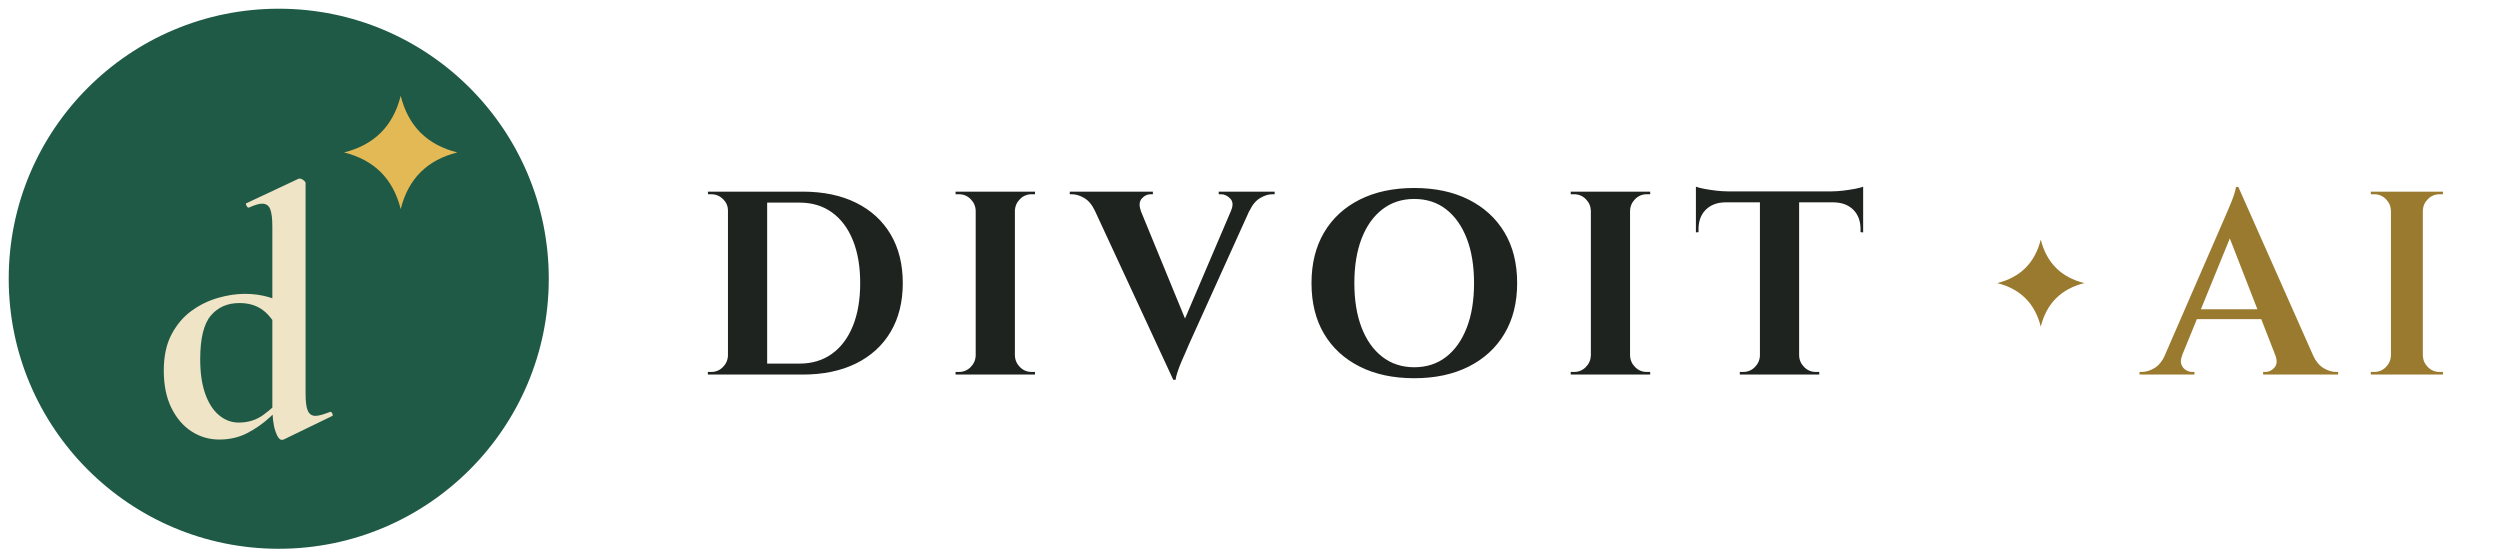
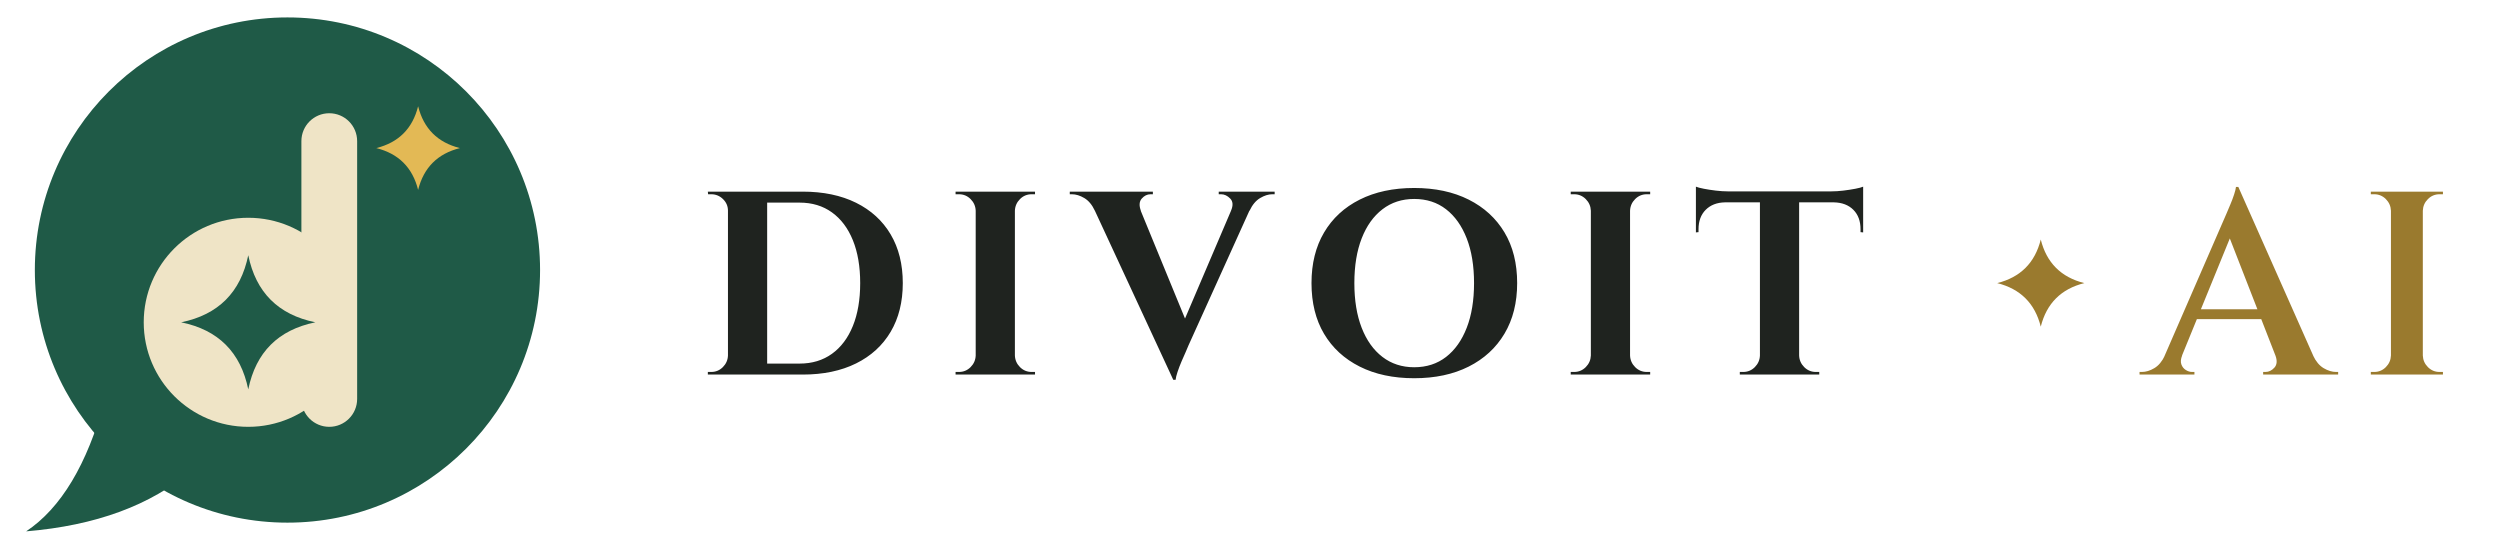
<svg xmlns="http://www.w3.org/2000/svg" viewBox="0 0 287 64" width="287" height="64" role="img" aria-label="Divoit AI">
  <g transform="translate(0,0) scale(1)">
-     <circle cx="32" cy="32" r="31" fill="#1f5a47" />
-     <path d="M25.175 50.459Q23.43 50.459 21.988 49.526Q20.547 48.592 19.675 46.826Q18.802 45.06 18.802 42.543Q18.802 40.067 19.695 38.382Q20.588 36.698 21.988 35.683Q23.389 34.668 25.013 34.201Q26.637 33.734 28.098 33.734Q29.56 33.734 30.818 34.099Q32.076 34.465 33.091 34.993L32.158 38.281Q31.305 36.454 30.209 35.622Q29.113 34.79 27.489 34.79Q25.419 34.79 24.201 36.231Q22.983 37.672 22.983 41.244Q22.983 43.558 23.551 45.182Q24.12 46.806 25.135 47.658Q26.15 48.511 27.408 48.511Q29.032 48.511 30.25 47.618Q31.468 46.725 32.604 45.466L33.01 45.832Q32.158 46.806 31.001 47.882Q29.844 48.957 28.403 49.708Q26.961 50.459 25.175 50.459ZM35.081 21.028V45.223Q35.081 46.603 35.344 47.171Q35.608 47.74 36.217 47.74Q36.501 47.74 36.928 47.618Q37.354 47.496 37.882 47.293Q38.003 47.212 38.125 47.435Q38.247 47.658 38.166 47.74L32.564 50.459Q32.442 50.5 32.361 50.5Q31.955 50.5 31.61 49.485Q31.265 48.47 31.265 46.603V26.021Q31.265 24.641 31.021 24.012Q30.777 23.382 30.087 23.382Q29.803 23.382 29.417 23.504Q29.032 23.626 28.585 23.829Q28.423 23.869 28.301 23.626Q28.179 23.382 28.26 23.342L34.228 20.541Q34.309 20.5 34.39 20.5Q34.593 20.5 34.837 20.683Q35.081 20.865 35.081 21.028Z" fill="#efe4c6" />
-     <path d="M46,11.0 Q47.3,16.2 52.5,17.5 Q47.3,18.8 46,24.0 Q44.7,18.8 39.5,17.5 Q44.7,16.2 46,11.0 Z" fill="#e3b955" />
+     <circle cx="33" cy="31" r="29" fill="#1f5a47" />
+     <path d="M12,46 Q9,57 3,61 Q15,60 22,54 Z" fill="#1f5a47" />
+     <circle cx="28.5" cy="37" r="12" fill="#efe4c6" />
+     <rect x="34.6" y="13" width="6.4" height="36" rx="3.2" fill="#efe4c6" />
+     <path d="M28.5,29.3 Q29.809,35.691 36.2,37 Q29.809,38.309 28.5,44.7 Q27.191,38.309 20.8,37 Q27.191,35.691 28.5,29.3 Z" fill="#1f5a47" />
+     <path d="M48,12.2 Q48.96,16.04 52.8,17 Q48.96,17.96 48,21.8 Q47.04,17.96 43.2,17 Q47.04,16.04 48,12.2 Z" fill="#e3b955" />
  </g>
  <path d="M92.15 22.0Q95.69 22.0 98.27 23.275Q100.85 24.55 102.245 26.905Q103.64 29.26 103.64 32.5Q103.64 35.74 102.245 38.095Q100.85 40.45 98.27 41.725Q95.69 43.0 92.15 43.0H85.01L84.98 41.74Q85.85 41.74 86.795 41.74Q87.74 41.74 88.64 41.74Q89.54 41.74 90.245 41.74Q90.95 41.74 91.37 41.74Q91.79 41.74 91.79 41.74Q93.95 41.74 95.51 40.615Q97.07 39.49 97.91 37.42Q98.75 35.35 98.75 32.5Q98.75 29.65 97.91 27.58Q97.07 25.51 95.51 24.385Q93.95 23.26 91.79 23.26Q91.79 23.26 91.355 23.26Q90.92 23.26 90.17 23.26Q89.42 23.26 88.49 23.26Q87.56 23.26 86.57 23.26Q85.58 23.26 84.68 23.26V22.0ZM88.07 22.0V43.0H83.57V22.0ZM83.66 40.81V43.0H81.26V42.7Q81.26 42.7 81.455 42.7Q81.65 42.7 81.65 42.7Q82.43 42.7 82.985 42.145Q83.54 41.59 83.57 40.81ZM83.66 24.19H83.57Q83.57 23.41 83.0 22.855Q82.43 22.3 81.65 22.3Q81.65 22.3 81.47 22.3Q81.29 22.3 81.29 22.3L81.26 22.0H83.66Z M116.51 22.0V43.0H112.01V22.0ZM112.1 40.81V43.0H109.7V42.7Q109.7 42.7 109.895 42.7Q110.09 42.7 110.09 42.7Q110.87 42.7 111.425 42.145Q111.98 41.59 112.01 40.81ZM112.1 24.19H112.01Q111.98 23.41 111.425 22.855Q110.87 22.3 110.09 22.3Q110.09 22.3 109.895 22.3Q109.7 22.3 109.7 22.3V22.0H112.1ZM116.42 40.81H116.51Q116.54 41.59 117.095 42.145Q117.65 42.7 118.43 42.7Q118.43 42.7 118.61 42.7Q118.79 42.7 118.82 42.7V43.0H116.42ZM116.42 24.19V22.0H118.82V22.3Q118.79 22.3 118.61 22.3Q118.43 22.3 118.43 22.3Q117.65 22.3 117.095 22.855Q116.54 23.41 116.51 24.19Z M134.69 43.6 124.76 22.18H130.13L136.55 37.81ZM134.69 43.6 134.6 39.94 142.22 22.09H144.38L136.43 39.67Q136.37 39.85 136.145 40.345Q135.92 40.84 135.65 41.47Q135.38 42.1 135.185 42.685Q134.99 43.27 134.96 43.6ZM141.32 24.19Q141.71 23.29 141.23 22.795Q140.75 22.3 140.18 22.3H139.91V22.0H146.33V22.3Q146.33 22.3 146.195 22.3Q146.06 22.3 146.06 22.3Q145.4 22.3 144.665 22.735Q143.93 23.17 143.45 24.19ZM130.97 24.19H125.69Q125.21 23.17 124.475 22.735Q123.74 22.3 123.05 22.3Q123.05 22.3 122.93 22.3Q122.81 22.3 122.81 22.3V22.0H132.35V22.3H132.08Q131.51 22.3 131.075 22.795Q130.64 23.29 130.97 24.19Z M162.35 21.58Q165.95 21.58 168.605 22.915Q171.26 24.25 172.715 26.68Q174.17 29.11 174.17 32.5Q174.17 35.86 172.715 38.305Q171.26 40.75 168.605 42.085Q165.95 43.42 162.35 43.42Q158.75 43.42 156.095 42.085Q153.44 40.75 152 38.32Q150.56 35.89 150.56 32.5Q150.56 29.14 152 26.695Q153.44 24.25 156.095 22.915Q158.75 21.58 162.35 21.58ZM162.35 42.16Q164.48 42.16 166.01 40.975Q167.54 39.79 168.38 37.63Q169.22 35.47 169.22 32.5Q169.22 29.53 168.38 27.37Q167.54 25.21 166.01 24.025Q164.48 22.84 162.35 22.84Q160.25 22.84 158.705 24.025Q157.16 25.21 156.32 27.37Q155.48 29.53 155.48 32.5Q155.48 35.47 156.32 37.63Q157.16 39.79 158.705 40.975Q160.25 42.16 162.35 42.16Z M187.13 22.0V43.0H182.63V22.0ZM182.72 40.81V43.0H180.32V42.7Q180.32 42.7 180.515 42.7Q180.71 42.7 180.71 42.7Q181.49 42.7 182.045 42.145Q182.6 41.59 182.63 40.81ZM182.72 24.19H182.63Q182.6 23.41 182.045 22.855Q181.49 22.3 180.71 22.3Q180.71 22.3 180.515 22.3Q180.32 22.3 180.32 22.3V22.0H182.72ZM187.04 40.81H187.13Q187.16 41.59 187.715 42.145Q188.27 42.7 189.05 42.7Q189.05 42.7 189.23 42.7Q189.41 42.7 189.44 42.7V43.0H187.04ZM187.04 24.19V22.0H189.44V22.3Q189.41 22.3 189.23 22.3Q189.05 22.3 189.05 22.3Q188.27 22.3 187.715 22.855Q187.16 23.41 187.13 24.19Z M206.54 22.09V43.0H202.04V22.09ZM213.89 21.97V23.23H194.69V21.97ZM213.89 23.14V26.68L213.59 26.65V26.32Q213.59 24.91 212.765 24.085Q211.94 23.26 210.53 23.23V23.14ZM213.89 21.43V22.3L210.23 21.97Q210.89 21.97 211.625 21.88Q212.36 21.79 212.99 21.67Q213.62 21.55 213.89 21.43ZM202.13 40.81V43.0H199.73V42.7Q199.73 42.7 199.925 42.7Q200.12 42.7 200.12 42.7Q200.9 42.7 201.455 42.145Q202.01 41.59 202.04 40.81ZM206.45 40.81H206.54Q206.57 41.59 207.125 42.145Q207.68 42.7 208.46 42.7Q208.46 42.7 208.655 42.7Q208.85 42.7 208.85 42.7V43.0H206.45ZM198.02 23.14V23.23Q196.64 23.26 195.815 24.085Q194.99 24.91 194.99 26.32V26.65L194.69 26.68V23.14ZM194.69 21.43Q194.99 21.55 195.605 21.67Q196.22 21.79 196.97 21.88Q197.72 21.97 198.35 21.97L194.69 22.3Z" fill="#1f231f" />
  <path d="M234.28,27.5 Q235.28,31.5 239.28,32.5 Q235.28,33.5 234.28,37.5 Q233.28,33.5 229.28,32.5 Q233.28,31.5 234.28,27.5 Z" fill="#9a7a2e" />
  <path d="M256.96 21.46 266.44 42.82H262.0L255.55 26.26ZM250.51 40.81Q250.27 41.41 250.42 41.83Q250.57 42.25 250.93 42.475Q251.29 42.7 251.65 42.7H251.92V43.0H245.62V42.7Q245.62 42.7 245.755 42.7Q245.89 42.7 245.89 42.7Q246.58 42.7 247.315 42.265Q248.05 41.83 248.53 40.81ZM256.96 21.46 257.11 24.61 249.64 42.91H247.6L255.34 25.12Q255.4 25.0 255.595 24.535Q255.79 24.07 256.045 23.47Q256.3 22.87 256.48 22.315Q256.66 21.76 256.69 21.46ZM260.47 35.5V36.64H251.44V35.5ZM261.22 40.81H265.54Q266.02 41.83 266.755 42.265Q267.49 42.7 268.18 42.7Q268.18 42.7 268.3 42.7Q268.42 42.7 268.42 42.7V43.0H259.81V42.7H260.08Q260.65 42.7 261.1 42.205Q261.55 41.71 261.22 40.81Z M278.14 22.0V43.0H274.48V22.0ZM274.57 40.81V43.0H272.17V42.7Q272.17 42.7 272.365 42.7Q272.56 42.7 272.56 42.7Q273.34 42.7 273.895 42.145Q274.45 41.59 274.48 40.81ZM274.57 24.19H274.48Q274.45 23.41 273.895 22.855Q273.34 22.3 272.56 22.3Q272.56 22.3 272.365 22.3Q272.17 22.3 272.17 22.3V22.0H274.57ZM278.05 40.81H278.14Q278.17 41.59 278.725 42.145Q279.28 42.7 280.06 42.7Q280.06 42.7 280.24 42.7Q280.42 42.7 280.45 42.7V43.0H278.05ZM278.05 24.19V22.0H280.45V22.3Q280.42 22.3 280.24 22.3Q280.06 22.3 280.06 22.3Q279.28 22.3 278.725 22.855Q278.17 23.41 278.14 24.19Z" fill="#9a7a2e" />
</svg>
